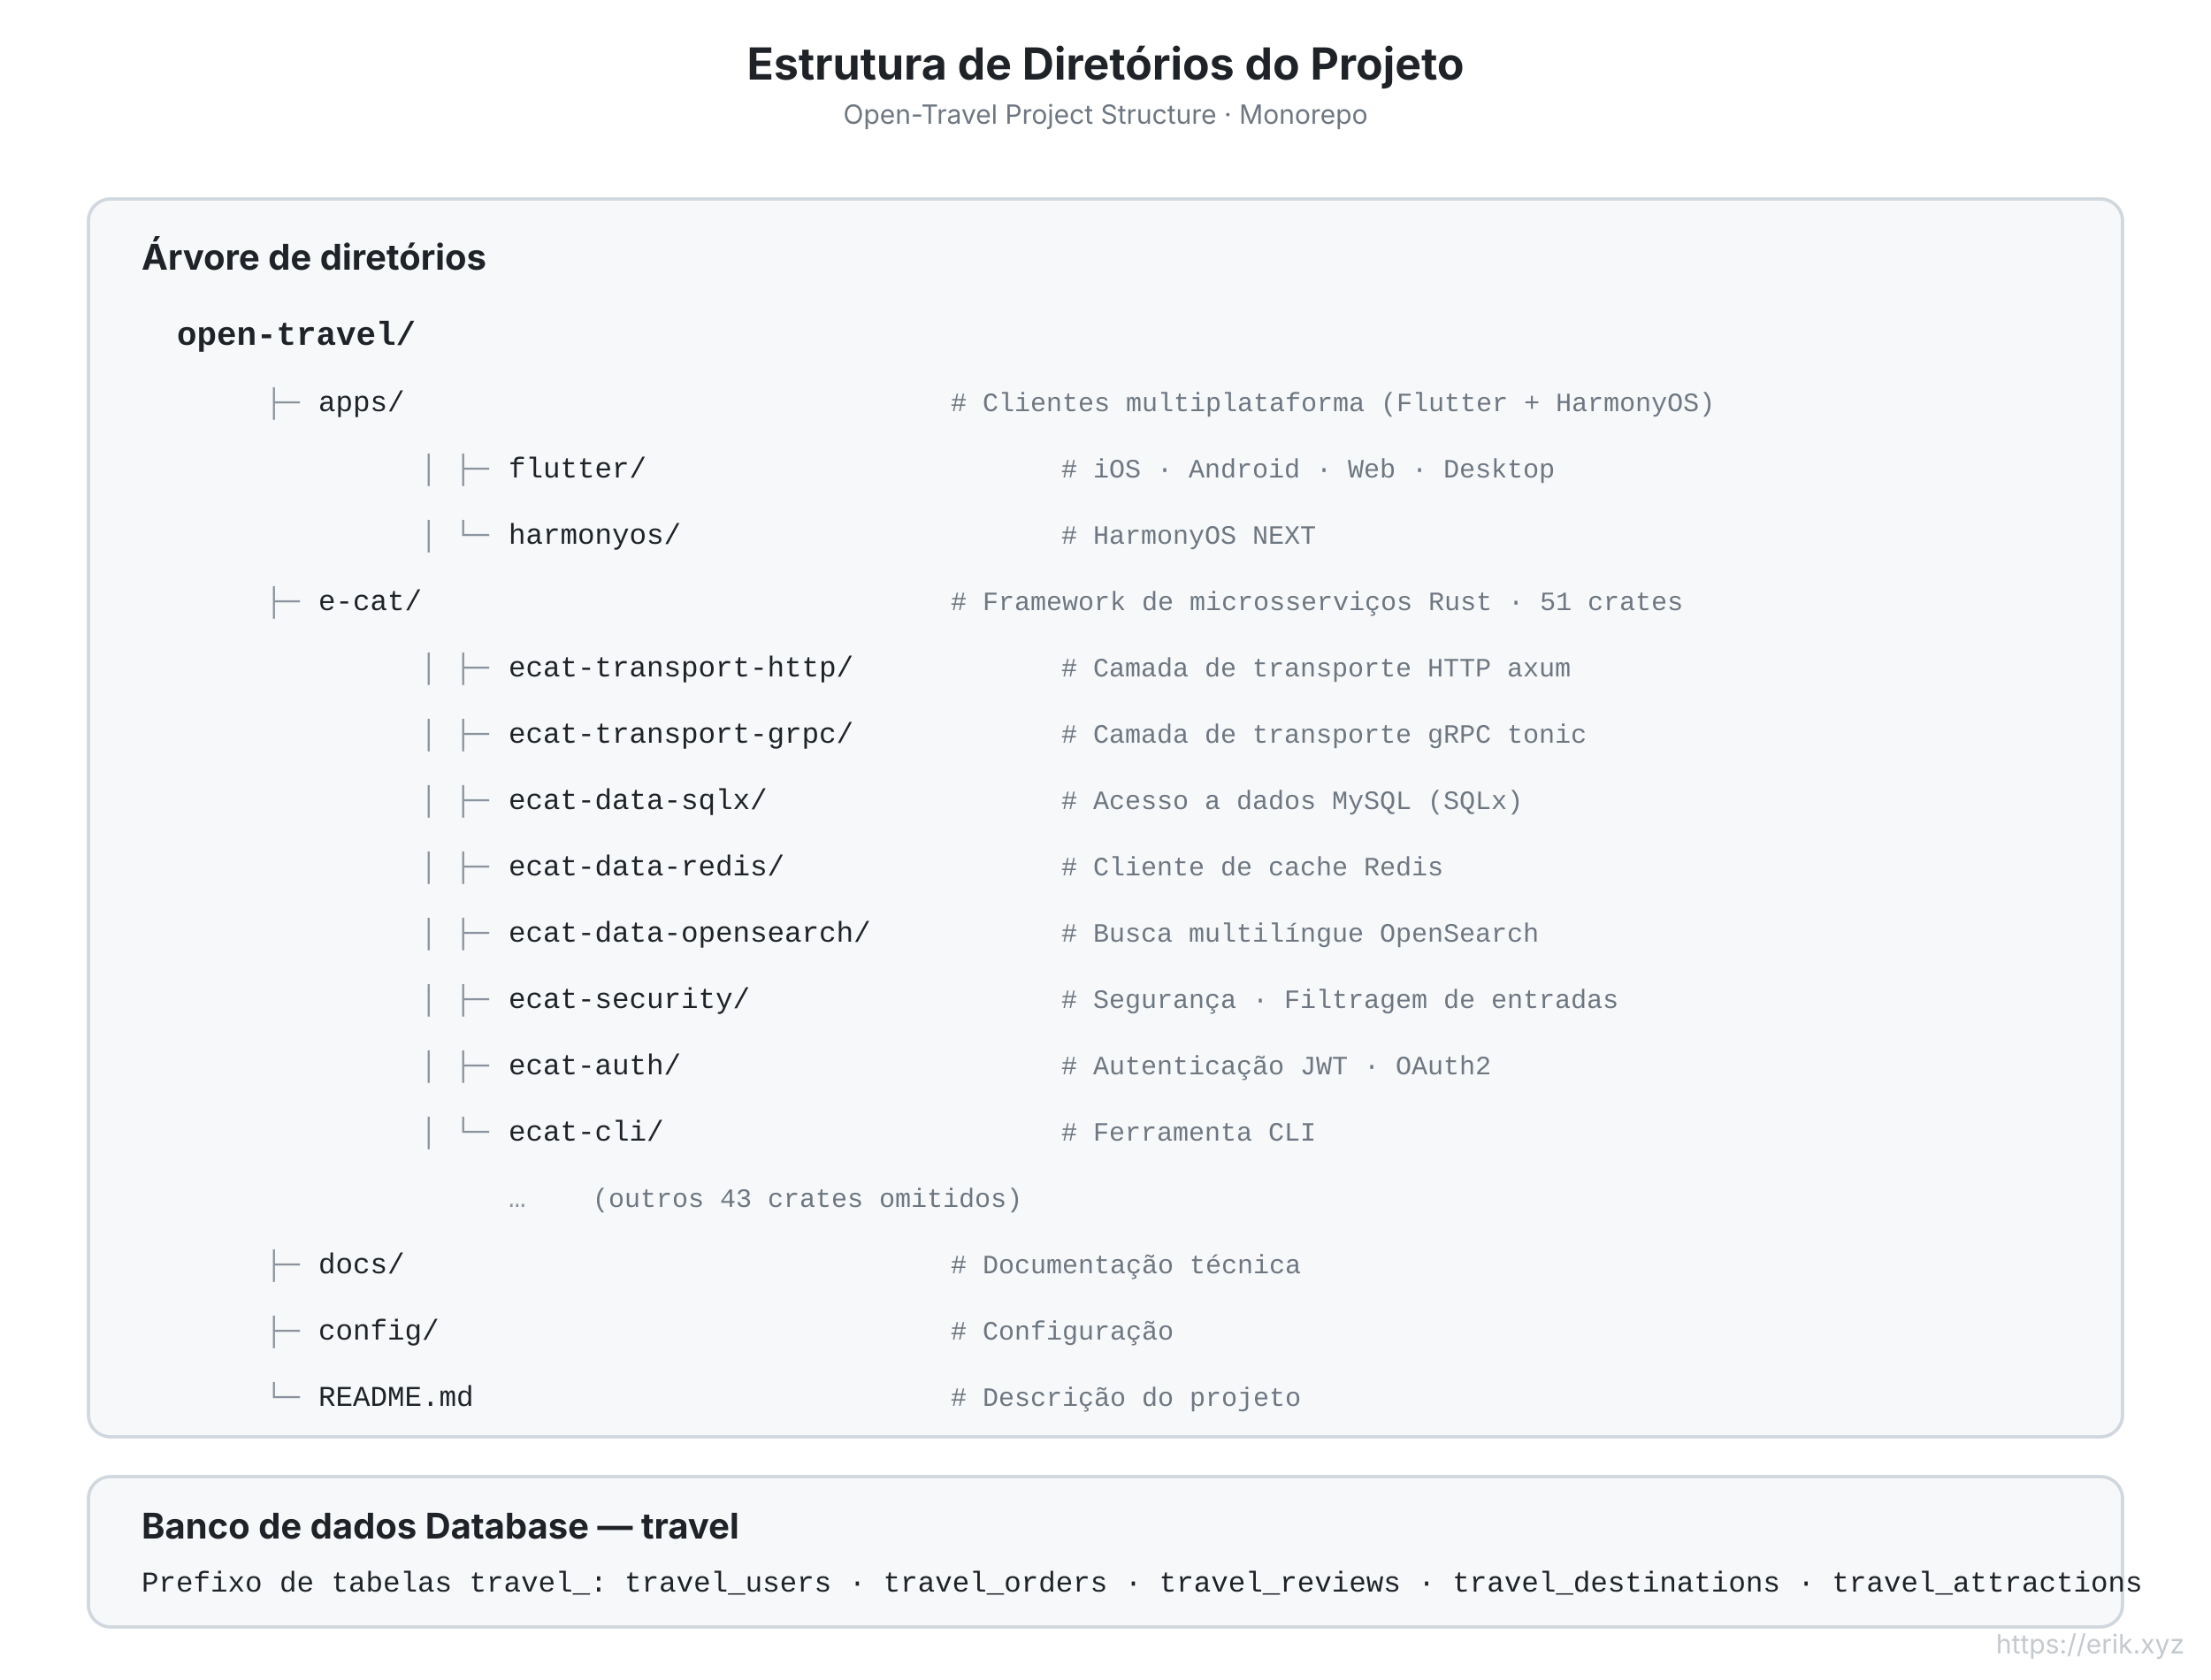
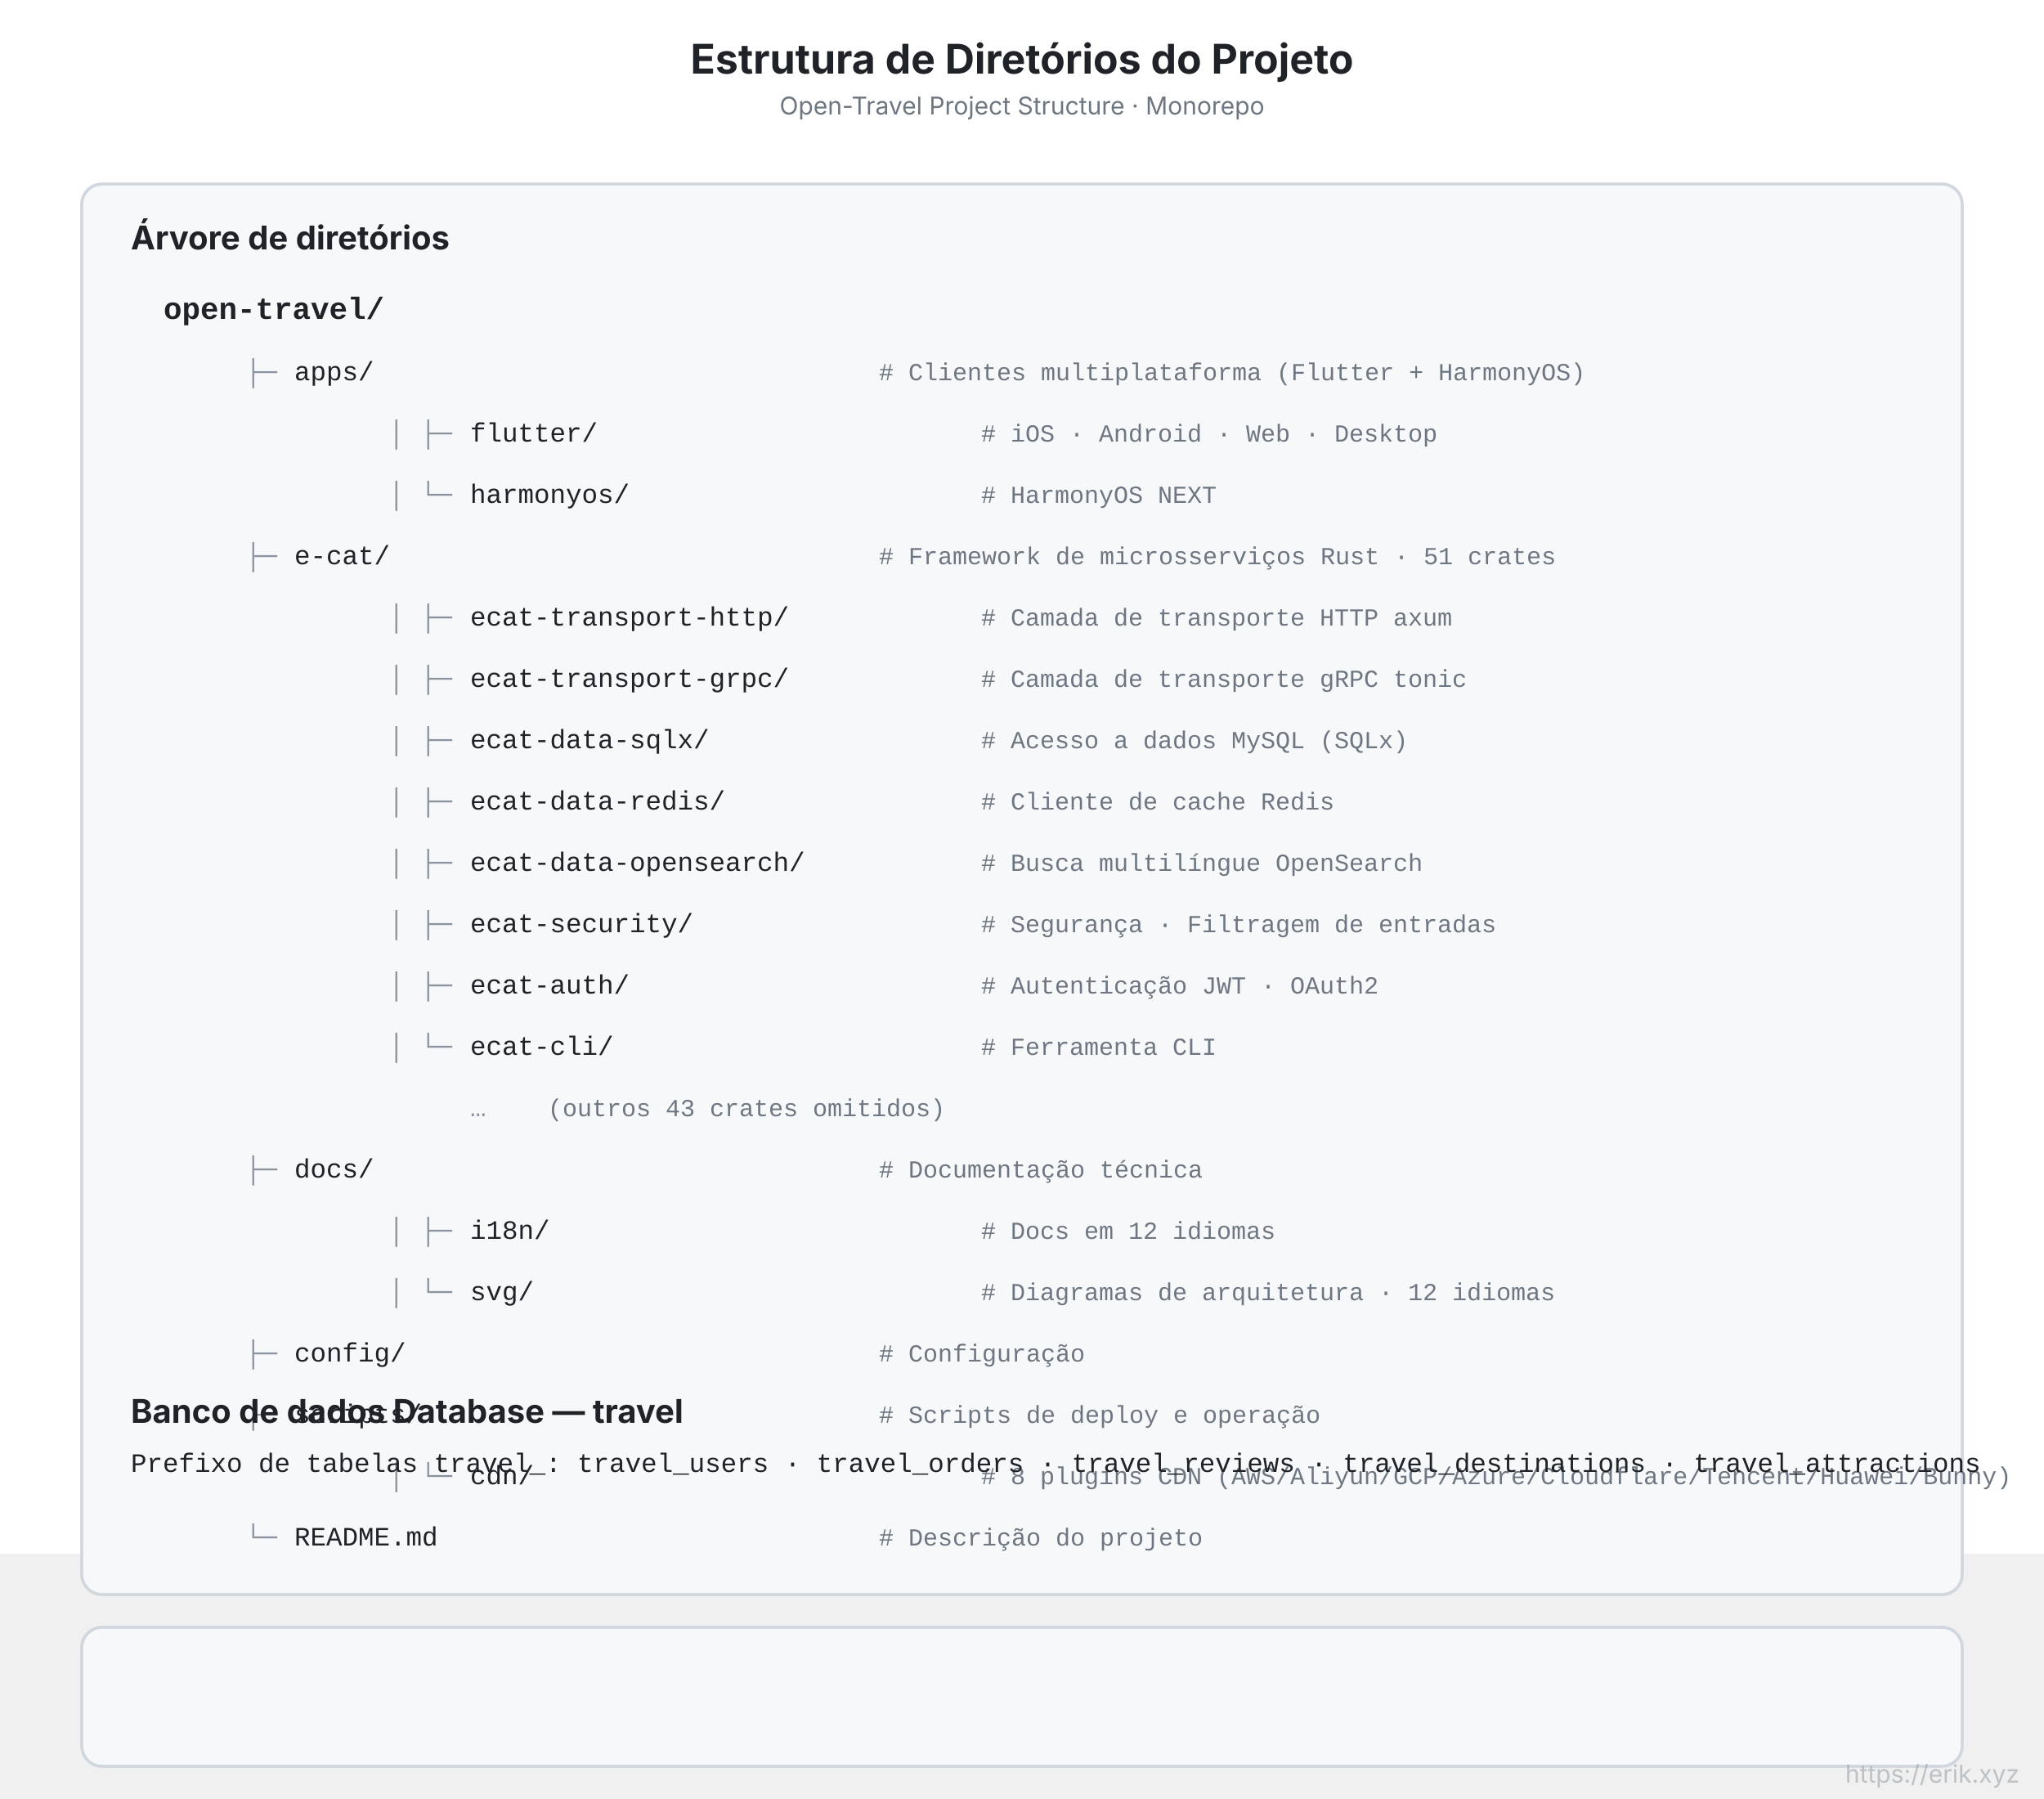
- <svg xmlns="http://www.w3.org/2000/svg" width="1000" height="760" viewBox="0 0 1000 760">
+ <svg xmlns="http://www.w3.org/2000/svg" width="1000" height="880" viewBox="0 0 1000 880">
  <defs>
    <style>
      text { font-family: system-ui, -apple-system, 'Segoe UI', sans-serif; }
      .t-title { font-size: 20px; font-weight: 700; fill: #1f2328; }
      .t-sub  { font-size: 12px; fill: #6e7781; }
      .t-h    { font-size: 16px; font-weight: 700; fill: #1f2328; }
      .t-mono-root { font-family: ui-monospace, 'SF Mono', Consolas, 'Liberation Mono', monospace; font-size: 15px; font-weight: 700; fill: #1f2328; }
      .t-mono { font-family: ui-monospace, 'SF Mono', Consolas, 'Liberation Mono', monospace; font-size: 13px; fill: #1f2328; }
      .t-mono-branch { font-family: ui-monospace, 'SF Mono', Consolas, 'Liberation Mono', monospace; font-size: 13px; fill: #8b949e; }
      .t-cmt { font-family: ui-monospace, 'SF Mono', Consolas, 'Liberation Mono', monospace; font-size: 12px; fill: #6e7781; }
      .t-db  { font-family: ui-monospace, 'SF Mono', Consolas, 'Liberation Mono', monospace; font-size: 13px; fill: #1f2328; }
      .panel { fill: #f6f8fa; stroke: #d0d7de; stroke-width: 1.5; rx: 10; }
    </style>
  </defs>
  <rect width="1000" height="760" fill="#ffffff" />
  <text x="500" y="36" text-anchor="middle" class="t-title">Estrutura de Diretórios do Projeto</text>
  <text x="500" y="56" text-anchor="middle" class="t-sub">Open-Travel Project Structure · Monorepo</text>
-   <rect x="40" y="90" width="920" height="560" class="panel" />
+   <rect x="40" y="90" width="920" height="690" class="panel" />
  <text x="64" y="122" class="t-h">Árvore de diretórios</text>
  <text x="80" y="156" class="t-mono-root">open-travel/</text>
  <text x="120" y="186" class="t-mono-branch">├─ </text>
  <text x="144" y="186" class="t-mono">apps/</text>
  <text x="430" y="186" class="t-cmt"># Clientes multiplataforma (Flutter + HarmonyOS)</text>
  <text x="190" y="216" class="t-mono-branch">│  ├─ </text>
  <text x="230" y="216" class="t-mono">flutter/</text>
  <text x="480" y="216" class="t-cmt"># iOS · Android · Web · Desktop</text>
  <text x="190" y="246" class="t-mono-branch">│  └─ </text>
  <text x="230" y="246" class="t-mono">harmonyos/</text>
  <text x="480" y="246" class="t-cmt"># HarmonyOS NEXT</text>
  <text x="120" y="276" class="t-mono-branch">├─ </text>
  <text x="144" y="276" class="t-mono">e-cat/</text>
  <text x="430" y="276" class="t-cmt"># Framework de microsserviços Rust · 51 crates</text>
  <text x="190" y="306" class="t-mono-branch">│  ├─ </text>
  <text x="230" y="306" class="t-mono">ecat-transport-http/</text>
  <text x="480" y="306" class="t-cmt"># Camada de transporte HTTP axum</text>
  <text x="190" y="336" class="t-mono-branch">│  ├─ </text>
  <text x="230" y="336" class="t-mono">ecat-transport-grpc/</text>
  <text x="480" y="336" class="t-cmt"># Camada de transporte gRPC tonic</text>
  <text x="190" y="366" class="t-mono-branch">│  ├─ </text>
  <text x="230" y="366" class="t-mono">ecat-data-sqlx/</text>
  <text x="480" y="366" class="t-cmt"># Acesso a dados MySQL (SQLx)</text>
  <text x="190" y="396" class="t-mono-branch">│  ├─ </text>
  <text x="230" y="396" class="t-mono">ecat-data-redis/</text>
  <text x="480" y="396" class="t-cmt"># Cliente de cache Redis</text>
  <text x="190" y="426" class="t-mono-branch">│  ├─ </text>
  <text x="230" y="426" class="t-mono">ecat-data-opensearch/</text>
  <text x="480" y="426" class="t-cmt"># Busca multilíngue OpenSearch</text>
  <text x="190" y="456" class="t-mono-branch">│  ├─ </text>
  <text x="230" y="456" class="t-mono">ecat-security/</text>
  <text x="480" y="456" class="t-cmt"># Segurança · Filtragem de entradas</text>
  <text x="190" y="486" class="t-mono-branch">│  ├─ </text>
  <text x="230" y="486" class="t-mono">ecat-auth/</text>
  <text x="480" y="486" class="t-cmt"># Autenticação JWT · OAuth2</text>
  <text x="190" y="516" class="t-mono-branch">│  └─ </text>
  <text x="230" y="516" class="t-mono">ecat-cli/</text>
  <text x="480" y="516" class="t-cmt"># Ferramenta CLI</text>
  <text x="230" y="546" class="t-mono-branch">… </text>
  <text x="268" y="546" class="t-cmt">(outros 43 crates omitidos)</text>
  <text x="120" y="576" class="t-mono-branch">├─ </text>
  <text x="144" y="576" class="t-mono">docs/</text>
  <text x="430" y="576" class="t-cmt"># Documentação técnica</text>
-   <text x="120" y="606" class="t-mono-branch">├─ </text>
-   <text x="144" y="606" class="t-mono">config/</text>
-   <text x="430" y="606" class="t-cmt"># Configuração</text>
-   <text x="120" y="636" class="t-mono-branch">└─ </text>
-   <text x="144" y="636" class="t-mono">README.md</text>
-   <text x="430" y="636" class="t-cmt"># Descrição do projeto</text>
-   <rect x="40" y="668" width="920" height="68" class="panel" />
+   <text x="190" y="606" class="t-mono-branch">│  ├─ </text>
+   <text x="230" y="606" class="t-mono">i18n/</text>
+   <text x="480" y="606" class="t-cmt"># Docs em 12 idiomas</text>
+   <text x="190" y="636" class="t-mono-branch">│  └─ </text>
+   <text x="230" y="636" class="t-mono">svg/</text>
+   <text x="480" y="636" class="t-cmt"># Diagramas de arquitetura · 12 idiomas</text>
+   <text x="120" y="666" class="t-mono-branch">├─ </text>
+   <text x="144" y="666" class="t-mono">config/</text>
+   <text x="430" y="666" class="t-cmt"># Configuração</text>
+   <text x="120" y="696" class="t-mono-branch">├─ </text>
+   <text x="144" y="696" class="t-mono">scripts/</text>
+   <text x="430" y="696" class="t-cmt"># Scripts de deploy e operação</text>
+   <text x="190" y="726" class="t-mono-branch">│  └─ </text>
+   <text x="230" y="726" class="t-mono">cdn/</text>
+   <text x="480" y="726" class="t-cmt"># 8 plugins CDN (AWS/Aliyun/GCP/Azure/Cloudflare/Tencent/Huawei/Bunny)</text>
+   <text x="120" y="756" class="t-mono-branch">└─ </text>
+   <text x="144" y="756" class="t-mono">README.md</text>
+   <text x="430" y="756" class="t-cmt"># Descrição do projeto</text>
+   <rect x="40" y="796" width="920" height="68" class="panel" />
  <text x="64" y="696" class="t-h">Banco de dados Database — travel</text>
  <text x="64" y="720" class="t-db">Prefixo de tabelas travel_: travel_users · travel_orders · travel_reviews · travel_destinations · travel_attractions</text>
-   <text x="988" y="748" text-anchor="end" font-size="12" fill="#8b949e" fill-opacity="0.5" font-family="system-ui, -apple-system, 'Segoe UI', sans-serif">https://erik.xyz</text>
+   <text x="988" y="872" text-anchor="end" font-size="12" fill="#8b949e" fill-opacity="0.5" font-family="system-ui, -apple-system, 'Segoe UI', sans-serif">https://erik.xyz</text>
</svg>
